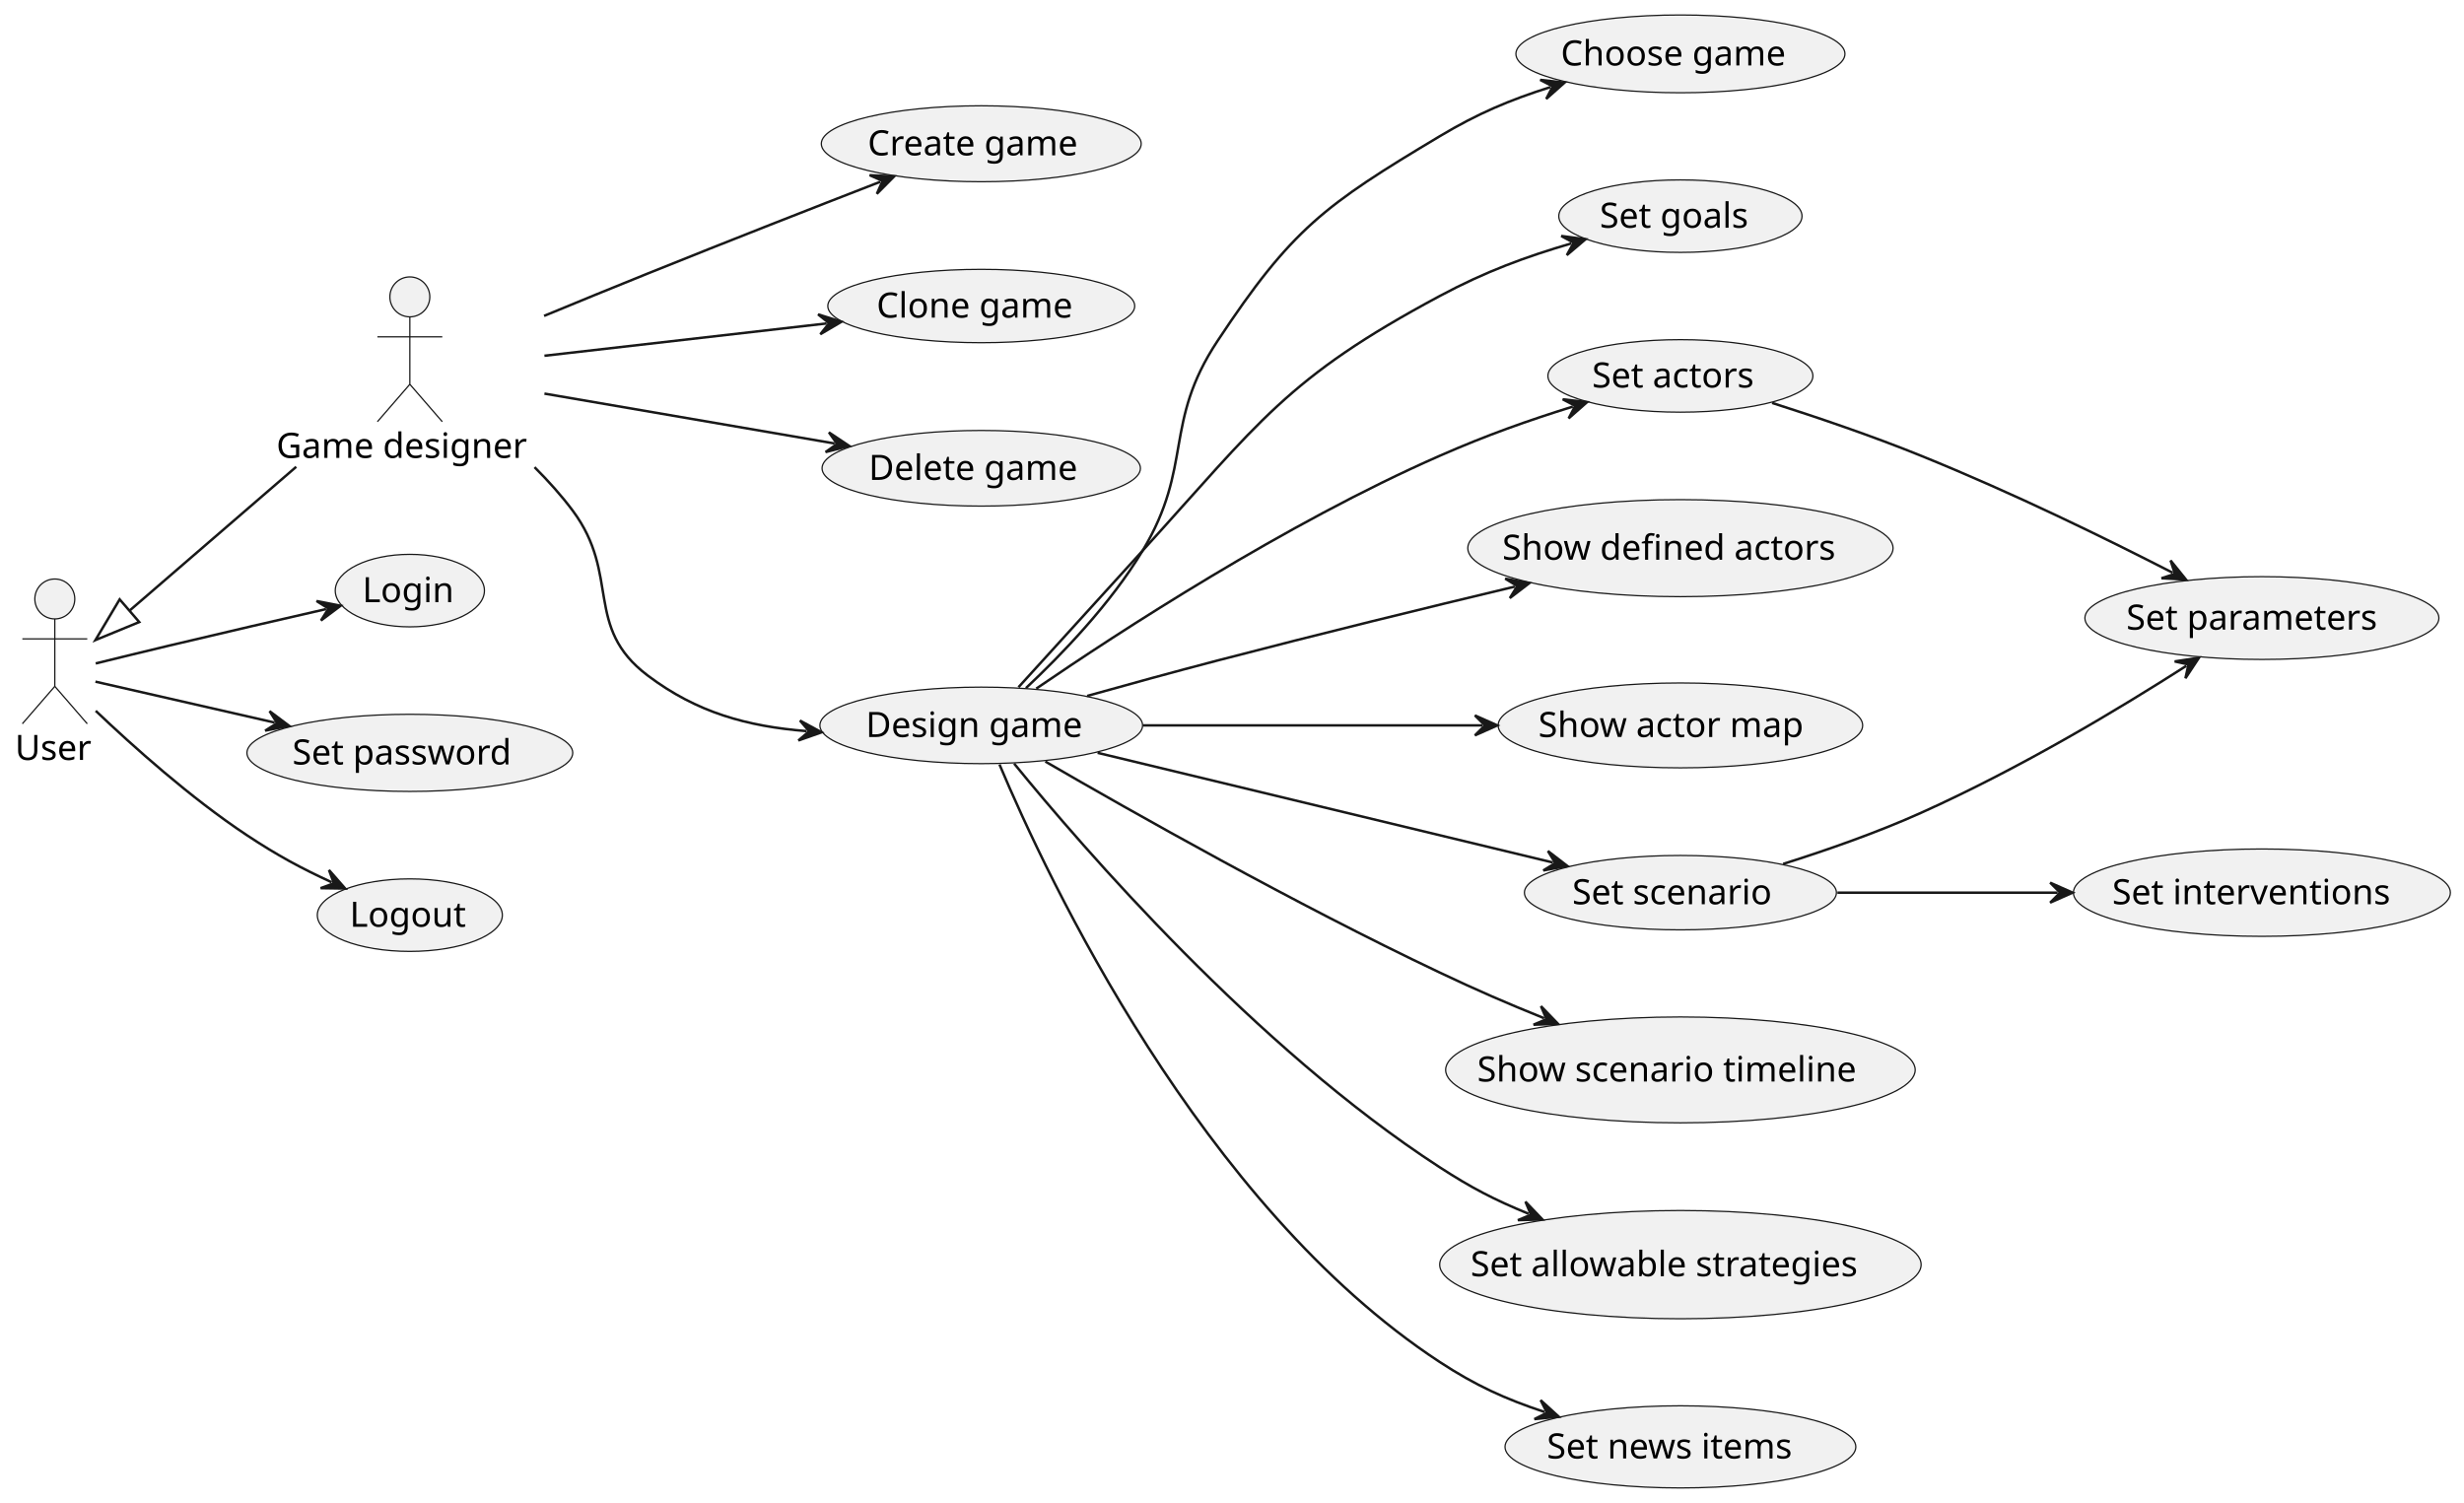
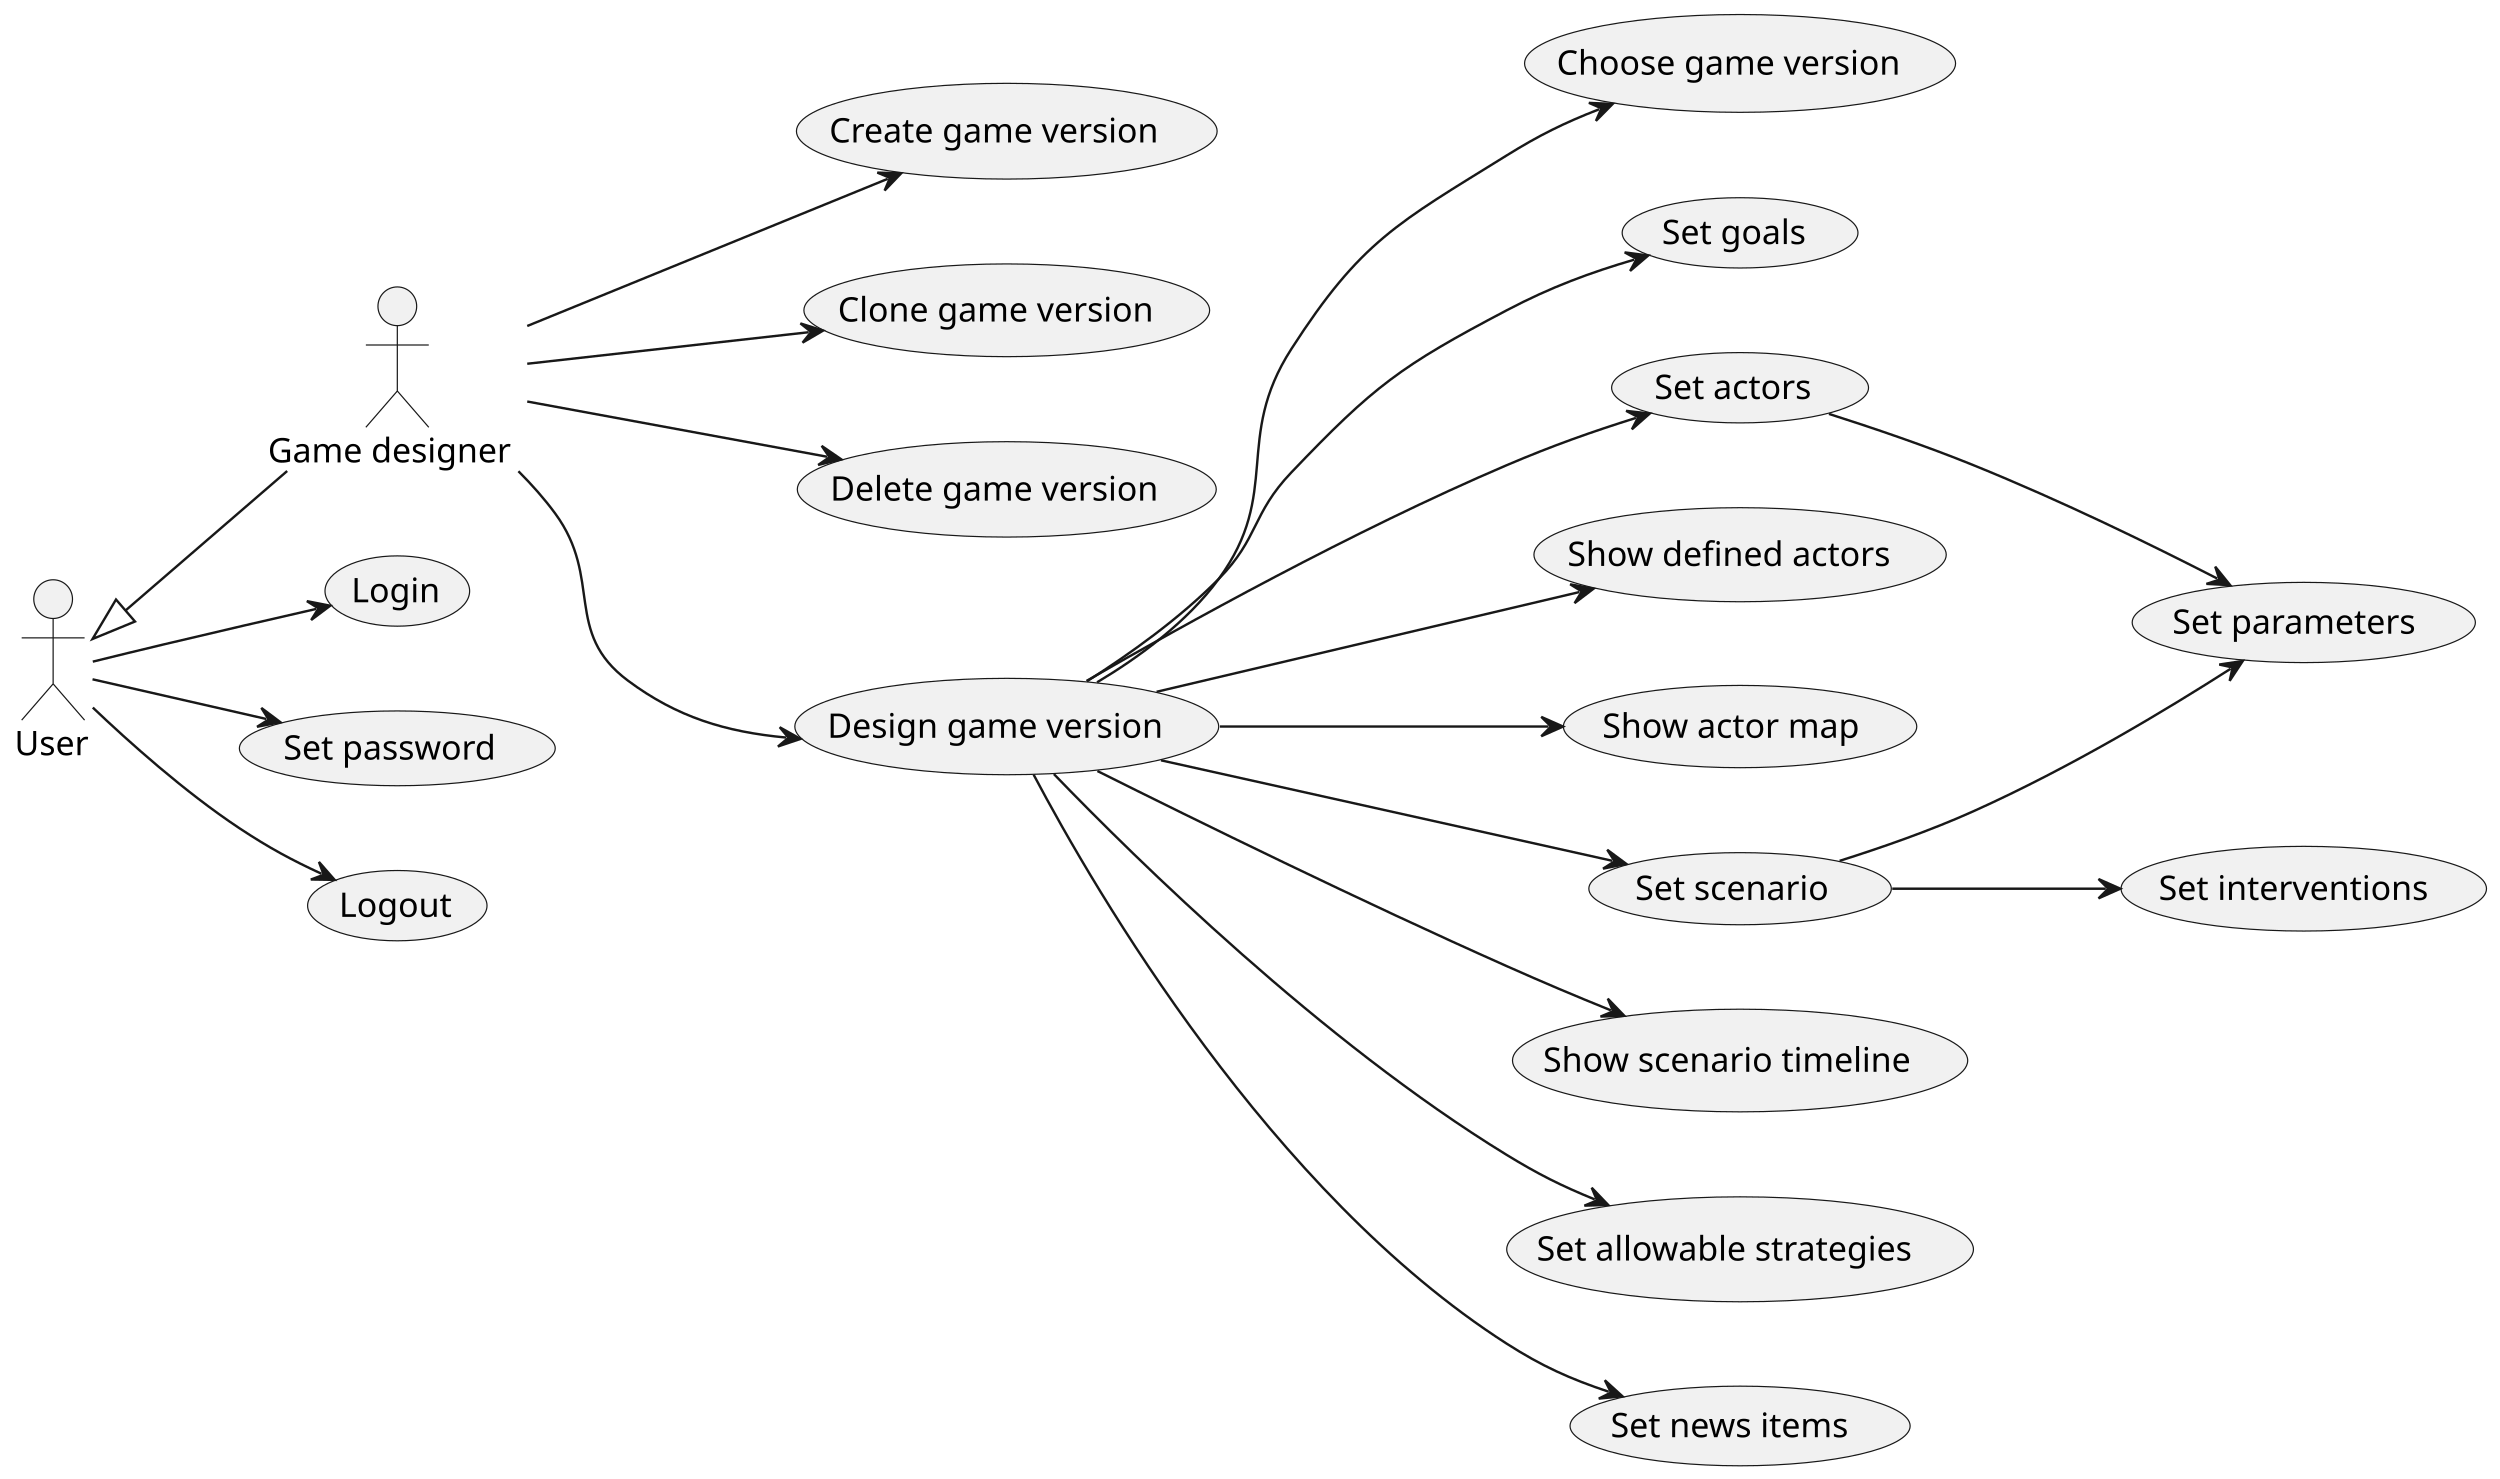
- <svg xmlns="http://www.w3.org/2000/svg" contentStyleType="text/css" data-diagram-type="DESCRIPTION" height="602px" preserveAspectRatio="none" style="width:987px;height:602px;background:#FFFFFF;" version="1.1" viewBox="0 0 987 602" width="987px" zoomAndPan="magnify">
+ <svg xmlns="http://www.w3.org/2000/svg" contentStyleType="text/css" data-diagram-type="DESCRIPTION" height="611px" preserveAspectRatio="none" style="width:1033px;height:611px;background:#FFFFFF;" version="1.1" viewBox="0 0 1033 611" width="1033px" zoomAndPan="magnify">
  <defs />
  <g>
    <g class="entity" data-entity="GD" data-source-line="3" data-uid="ent0002" id="entity_GD">
-       <ellipse cx="164.171" cy="118.93" fill="#F1F1F1" rx="8" ry="8" style="stroke:#181818;stroke-width:0.5;" />
-       <path d="M164.171,126.93 L164.171,153.93 M151.171,134.93 L177.171,134.93 M164.171,153.93 L151.171,168.93 M164.171,153.93 L177.171,168.93" fill="none" style="stroke:#181818;stroke-width:0.5;" />
-       <text fill="#000000" font-family="sans-serif" font-size="14" lengthAdjust="spacing" textLength="106.941" x="110.7" y="183.425">Game designer</text>
+       <ellipse cx="164.171" cy="126.56" fill="#F1F1F1" rx="8" ry="8" style="stroke:#181818;stroke-width:0.5;" />
+       <path d="M164.171,134.56 L164.171,161.56 M151.171,142.56 L177.171,142.56 M164.171,161.56 L151.171,176.56 M164.171,161.56 L177.171,176.56" fill="none" style="stroke:#181818;stroke-width:0.5;" />
+       <text fill="#000000" font-family="sans-serif" font-size="14" lengthAdjust="spacing" textLength="106.941" x="110.7" y="191.055">Game designer</text>
    </g>
    <g class="entity" data-entity="User" data-source-line="4" data-uid="ent0003" id="entity_User">
-       <ellipse cx="21.955" cy="239.93" fill="#F1F1F1" rx="8" ry="8" style="stroke:#181818;stroke-width:0.5;" />
-       <path d="M21.955,247.93 L21.955,274.93 M8.955,255.93 L34.955,255.93 M21.955,274.93 L8.955,289.93 M21.955,274.93 L34.955,289.93" fill="none" style="stroke:#181818;stroke-width:0.5;" />
-       <text fill="#000000" font-family="sans-serif" font-size="14" lengthAdjust="spacing" textLength="31.91" x="6" y="304.425">User</text>
+       <ellipse cx="21.955" cy="247.56" fill="#F1F1F1" rx="8" ry="8" style="stroke:#181818;stroke-width:0.5;" />
+       <path d="M21.955,255.56 L21.955,282.56 M8.955,263.56 L34.955,263.56 M21.955,282.56 L8.955,297.56 M21.955,282.56 L34.955,297.56" fill="none" style="stroke:#181818;stroke-width:0.5;" />
+       <text fill="#000000" font-family="sans-serif" font-size="14" lengthAdjust="spacing" textLength="31.91" x="6" y="312.055">User</text>
    </g>
    <g class="entity" data-entity="Login" data-source-line="6" data-uid="ent0005" id="entity_Login">
-       <ellipse cx="164.17" cy="236.584" fill="#F1F1F1" rx="29.88" ry="14.524" style="stroke:#181818;stroke-width:0.5;" />
-       <text fill="#000000" font-family="sans-serif" font-size="14" lengthAdjust="spacing" textLength="38.015" x="145.163" y="241.232">Login</text>
+       <ellipse cx="164.17" cy="244.214" fill="#F1F1F1" rx="29.88" ry="14.524" style="stroke:#181818;stroke-width:0.5;" />
+       <text fill="#000000" font-family="sans-serif" font-size="14" lengthAdjust="spacing" textLength="38.015" x="145.163" y="248.862">Login</text>
    </g>
    <g class="entity" data-entity="Set password" data-source-line="7" data-uid="ent0007" id="entity_Set password">
-       <ellipse cx="164.168" cy="301.582" fill="#F1F1F1" rx="65.258" ry="15.452" style="stroke:#181818;stroke-width:0.5;" />
-       <text fill="#000000" font-family="sans-serif" font-size="14" lengthAdjust="spacing" textLength="94.151" x="117.092" y="306.23">Set password</text>
+       <ellipse cx="164.168" cy="309.212" fill="#F1F1F1" rx="65.258" ry="15.452" style="stroke:#181818;stroke-width:0.5;" />
+       <text fill="#000000" font-family="sans-serif" font-size="14" lengthAdjust="spacing" textLength="94.151" x="117.092" y="313.86">Set password</text>
    </g>
    <g class="entity" data-entity="Logout" data-source-line="8" data-uid="ent0009" id="entity_Logout">
-       <ellipse cx="164.168" cy="366.584" fill="#F1F1F1" rx="37.068" ry="14.524" style="stroke:#181818;stroke-width:0.5;" />
-       <text fill="#000000" font-family="sans-serif" font-size="14" lengthAdjust="spacing" textLength="48.18" x="140.078" y="371.232">Logout</text>
+       <ellipse cx="164.168" cy="374.214" fill="#F1F1F1" rx="37.068" ry="14.524" style="stroke:#181818;stroke-width:0.5;" />
+       <text fill="#000000" font-family="sans-serif" font-size="14" lengthAdjust="spacing" textLength="48.18" x="140.078" y="378.862">Logout</text>
    </g>
-     <g class="entity" data-entity="Create game" data-source-line="10" data-uid="ent0011" id="entity_Create game">
-       <ellipse cx="393.063" cy="57.584" fill="#F1F1F1" rx="64.073" ry="15.214" style="stroke:#181818;stroke-width:0.5;" />
-       <text fill="#000000" font-family="sans-serif" font-size="14" lengthAdjust="spacing" textLength="90.993" x="347.566" y="62.233">Create game</text>
+     <g class="entity" data-entity="Create game version" data-source-line="10" data-uid="ent0011" id="entity_Create game version">
+       <ellipse cx="416.004" cy="54.213" fill="#F1F1F1" rx="86.914" ry="19.783" style="stroke:#181818;stroke-width:0.5;" />
+       <text fill="#000000" font-family="sans-serif" font-size="14" lengthAdjust="spacing" textLength="146.72" x="342.644" y="58.861">Create game version</text>
    </g>
-     <g class="entity" data-entity="Clone game" data-source-line="12" data-uid="ent0013" id="entity_Clone game">
-       <ellipse cx="393.063" cy="122.585" fill="#F1F1F1" rx="61.473" ry="14.694" style="stroke:#181818;stroke-width:0.5;" />
-       <text fill="#000000" font-family="sans-serif" font-size="14" lengthAdjust="spacing" textLength="83.884" x="351.121" y="127.233">Clone game</text>
+     <g class="entity" data-entity="Clone game version" data-source-line="12" data-uid="ent0013" id="entity_Clone game version">
+       <ellipse cx="415.995" cy="128.215" fill="#F1F1F1" rx="83.825" ry="19.165" style="stroke:#181818;stroke-width:0.5;" />
+       <text fill="#000000" font-family="sans-serif" font-size="14" lengthAdjust="spacing" textLength="139.61" x="346.19" y="132.863">Clone game version</text>
    </g>
-     <g class="entity" data-entity="Delete game" data-source-line="13" data-uid="ent0015" id="entity_Delete game">
-       <ellipse cx="393.055" cy="187.583" fill="#F1F1F1" rx="63.765" ry="15.153" style="stroke:#181818;stroke-width:0.5;" />
-       <text fill="#000000" font-family="sans-serif" font-size="14" lengthAdjust="spacing" textLength="90.166" x="347.972" y="192.232">Delete game</text>
+     <g class="entity" data-entity="Delete game version" data-source-line="13" data-uid="ent0015" id="entity_Delete game version">
+       <ellipse cx="416.003" cy="202.211" fill="#F1F1F1" rx="86.553" ry="19.711" style="stroke:#181818;stroke-width:0.5;" />
+       <text fill="#000000" font-family="sans-serif" font-size="14" lengthAdjust="spacing" textLength="145.893" x="343.057" y="206.859">Delete game version</text>
    </g>
-     <g class="entity" data-entity="Design game" data-source-line="15" data-uid="ent0017" id="entity_Design game">
-       <ellipse cx="393.057" cy="290.577" fill="#F1F1F1" rx="64.637" ry="15.328" style="stroke:#181818;stroke-width:0.5;" />
-       <text fill="#000000" font-family="sans-serif" font-size="14" lengthAdjust="spacing" textLength="92.504" x="346.805" y="295.226">Design game</text>
+     <g class="entity" data-entity="Design game version" data-source-line="15" data-uid="ent0017" id="entity_Design game version">
+       <ellipse cx="415.995" cy="300.205" fill="#F1F1F1" rx="87.575" ry="19.915" style="stroke:#181818;stroke-width:0.5;" />
+       <text fill="#000000" font-family="sans-serif" font-size="14" lengthAdjust="spacing" textLength="148.231" x="341.88" y="304.853">Design game version</text>
    </g>
-     <g class="entity" data-entity="Choose game" data-source-line="16" data-uid="ent0019" id="entity_Choose game">
-       <ellipse cx="673.124" cy="21.581" fill="#F1F1F1" rx="65.904" ry="15.581" style="stroke:#181818;stroke-width:0.5;" />
-       <text fill="#000000" font-family="sans-serif" font-size="14" lengthAdjust="spacing" textLength="95.853" x="625.197" y="26.229">Choose game</text>
+     <g class="entity" data-entity="Choose game version" data-source-line="16" data-uid="ent0019" id="entity_Choose game version">
+       <ellipse cx="718.997" cy="26.209" fill="#F1F1F1" rx="89.047" ry="20.209" style="stroke:#181818;stroke-width:0.5;" />
+       <text fill="#000000" font-family="sans-serif" font-size="14" lengthAdjust="spacing" textLength="151.58" x="643.207" y="30.858">Choose game version</text>
    </g>
    <g class="entity" data-entity="Set goals" data-source-line="17" data-uid="ent0021" id="entity_Set goals">
-       <ellipse cx="673.117" cy="86.584" fill="#F1F1F1" rx="48.718" ry="14.524" style="stroke:#181818;stroke-width:0.5;" />
-       <text fill="#000000" font-family="sans-serif" font-size="14" lengthAdjust="spacing" textLength="64.654" x="640.79" y="91.232">Set goals</text>
+       <ellipse cx="718.997" cy="96.214" fill="#F1F1F1" rx="48.718" ry="14.524" style="stroke:#181818;stroke-width:0.5;" />
+       <text fill="#000000" font-family="sans-serif" font-size="14" lengthAdjust="spacing" textLength="64.654" x="686.67" y="100.862">Set goals</text>
    </g>
    <g class="entity" data-entity="Set actors" data-source-line="18" data-uid="ent0023" id="entity_Set actors">
-       <ellipse cx="673.117" cy="150.584" fill="#F1F1F1" rx="53.078" ry="14.524" style="stroke:#181818;stroke-width:0.5;" />
-       <text fill="#000000" font-family="sans-serif" font-size="14" lengthAdjust="spacing" textLength="70.82" x="637.707" y="155.232">Set actors</text>
+       <ellipse cx="718.997" cy="160.214" fill="#F1F1F1" rx="53.078" ry="14.524" style="stroke:#181818;stroke-width:0.5;" />
+       <text fill="#000000" font-family="sans-serif" font-size="14" lengthAdjust="spacing" textLength="70.82" x="683.587" y="164.862">Set actors</text>
    </g>
    <g class="entity" data-entity="Show defined actors" data-source-line="19" data-uid="ent0025" id="entity_Show defined actors">
-       <ellipse cx="673.124" cy="219.577" fill="#F1F1F1" rx="85.184" ry="19.437" style="stroke:#181818;stroke-width:0.5;" />
-       <text fill="#000000" font-family="sans-serif" font-size="14" lengthAdjust="spacing" textLength="142.748" x="601.75" y="224.225">Show defined actors</text>
+       <ellipse cx="719.004" cy="229.207" fill="#F1F1F1" rx="85.184" ry="19.437" style="stroke:#181818;stroke-width:0.5;" />
+       <text fill="#000000" font-family="sans-serif" font-size="14" lengthAdjust="spacing" textLength="142.748" x="647.63" y="233.855">Show defined actors</text>
    </g>
    <g class="entity" data-entity="Show actor map" data-source-line="20" data-uid="ent0027" id="entity_Show actor map">
-       <ellipse cx="673.119" cy="290.582" fill="#F1F1F1" rx="73.009" ry="17.002" style="stroke:#181818;stroke-width:0.5;" />
-       <text fill="#000000" font-family="sans-serif" font-size="14" lengthAdjust="spacing" textLength="113.866" x="616.186" y="295.23">Show actor map</text>
+       <ellipse cx="718.999" cy="300.212" fill="#F1F1F1" rx="73.009" ry="17.002" style="stroke:#181818;stroke-width:0.5;" />
+       <text fill="#000000" font-family="sans-serif" font-size="14" lengthAdjust="spacing" textLength="113.866" x="662.066" y="304.86">Show actor map</text>
    </g>
    <g class="entity" data-entity="Set scenario" data-source-line="21" data-uid="ent0029" id="entity_Set scenario">
-       <ellipse cx="673.123" cy="357.579" fill="#F1F1F1" rx="62.493" ry="14.899" style="stroke:#181818;stroke-width:0.5;" />
-       <text fill="#000000" font-family="sans-serif" font-size="14" lengthAdjust="spacing" textLength="86.707" x="629.77" y="362.227">Set scenario</text>
+       <ellipse cx="719.003" cy="367.209" fill="#F1F1F1" rx="62.493" ry="14.899" style="stroke:#181818;stroke-width:0.5;" />
+       <text fill="#000000" font-family="sans-serif" font-size="14" lengthAdjust="spacing" textLength="86.707" x="675.65" y="371.857">Set scenario</text>
    </g>
    <g class="entity" data-entity="Show scenario timeline" data-source-line="22" data-uid="ent0031" id="entity_Show scenario timeline">
-       <ellipse cx="673.124" cy="428.579" fill="#F1F1F1" rx="94.044" ry="21.209" style="stroke:#181818;stroke-width:0.5;" />
-       <text fill="#000000" font-family="sans-serif" font-size="14" lengthAdjust="spacing" textLength="162.839" x="591.705" y="433.227">Show scenario timeline</text>
+       <ellipse cx="719.004" cy="438.209" fill="#F1F1F1" rx="94.044" ry="21.209" style="stroke:#181818;stroke-width:0.5;" />
+       <text fill="#000000" font-family="sans-serif" font-size="14" lengthAdjust="spacing" textLength="162.839" x="637.585" y="442.857">Show scenario timeline</text>
    </g>
    <g class="entity" data-entity="Set allowable strategies" data-source-line="23" data-uid="ent0033" id="entity_Set allowable strategies">
-       <ellipse cx="673.121" cy="506.584" fill="#F1F1F1" rx="96.421" ry="21.684" style="stroke:#181818;stroke-width:0.5;" />
-       <text fill="#000000" font-family="sans-serif" font-size="14" lengthAdjust="spacing" textLength="168.137" x="589.052" y="511.233">Set allowable strategies</text>
+       <ellipse cx="719.001" cy="516.214" fill="#F1F1F1" rx="96.421" ry="21.684" style="stroke:#181818;stroke-width:0.5;" />
+       <text fill="#000000" font-family="sans-serif" font-size="14" lengthAdjust="spacing" textLength="168.137" x="634.932" y="520.863">Set allowable strategies</text>
    </g>
    <g class="entity" data-entity="Set news items" data-source-line="24" data-uid="ent0035" id="entity_Set news items">
-       <ellipse cx="673.125" cy="579.583" fill="#F1F1F1" rx="70.265" ry="16.453" style="stroke:#181818;stroke-width:0.5;" />
-       <text fill="#000000" font-family="sans-serif" font-size="14" lengthAdjust="spacing" textLength="107.044" x="619.603" y="584.231">Set news items</text>
+       <ellipse cx="719.005" cy="589.213" fill="#F1F1F1" rx="70.265" ry="16.453" style="stroke:#181818;stroke-width:0.5;" />
+       <text fill="#000000" font-family="sans-serif" font-size="14" lengthAdjust="spacing" textLength="107.044" x="665.483" y="593.861">Set news items</text>
    </g>
    <g class="entity" data-entity="Set parameters" data-source-line="25" data-uid="ent0037" id="entity_Set parameters">
-       <ellipse cx="906.043" cy="247.581" fill="#F1F1F1" rx="70.903" ry="16.581" style="stroke:#181818;stroke-width:0.5;" />
-       <text fill="#000000" font-family="sans-serif" font-size="14" lengthAdjust="spacing" textLength="108.644" x="851.721" y="252.229">Set parameters</text>
+       <ellipse cx="951.923" cy="257.211" fill="#F1F1F1" rx="70.903" ry="16.581" style="stroke:#181818;stroke-width:0.5;" />
+       <text fill="#000000" font-family="sans-serif" font-size="14" lengthAdjust="spacing" textLength="108.644" x="897.601" y="261.859">Set parameters</text>
    </g>
    <g class="entity" data-entity="Set interventions" data-source-line="26" data-uid="ent0039" id="entity_Set interventions">
-       <ellipse cx="906.042" cy="357.58" fill="#F1F1F1" rx="75.502" ry="17.5" style="stroke:#181818;stroke-width:0.5;" />
-       <text fill="#000000" font-family="sans-serif" font-size="14" lengthAdjust="spacing" textLength="119.943" x="846.07" y="362.229">Set interventions</text>
+       <ellipse cx="951.922" cy="367.21" fill="#F1F1F1" rx="75.502" ry="17.5" style="stroke:#181818;stroke-width:0.5;" />
+       <text fill="#000000" font-family="sans-serif" font-size="14" lengthAdjust="spacing" textLength="119.943" x="891.95" y="371.859">Set interventions</text>
    </g>
    <g class="link" data-entity-1="User" data-entity-2="GD" data-source-line="4" data-uid="lnk4" id="link_User_GD">
-       <path d="M51.855,244.638 C71.015,228.098 91.09,210.78 118.66,186.99" fill="none" id="User-backto-GD" style="stroke:#181818;stroke-width:1;" />
-       <polygon fill="none" points="38.23,256.4,55.776,249.18,47.935,240.096,38.23,256.4" style="stroke:#181818;stroke-width:1;" />
+       <path d="M51.855,252.268 C71.015,235.728 91.09,218.41 118.66,194.62" fill="none" id="User-backto-GD" style="stroke:#181818;stroke-width:1;" />
+       <polygon fill="none" points="38.23,264.03,55.776,256.81,47.935,247.726,38.23,264.03" style="stroke:#181818;stroke-width:1;" />
    </g>
    <g class="link" data-entity-1="User" data-entity-2="Login" data-source-line="6" data-uid="lnk6" id="link_User_Login">
-       <path d="M38.34,265.76 C47.02,263.62 58.06,260.92 67.91,258.58 C91.03,253.08 111.501,248.357 130.611,243.988" fill="none" id="User-to-Login" style="stroke:#181818;stroke-width:1;" />
-       <polygon fill="#181818" points="136.46,242.65,126.795,240.757,131.586,243.765,128.578,248.556,136.46,242.65" style="stroke:#181818;stroke-width:1;" />
+       <path d="M38.34,273.39 C47.02,271.25 58.06,268.55 67.91,266.21 C91.03,260.71 111.501,255.988 130.611,251.618" fill="none" id="User-to-Login" style="stroke:#181818;stroke-width:1;" />
+       <polygon fill="#181818" points="136.46,250.28,126.795,248.387,131.586,251.395,128.578,256.186,136.46,250.28" style="stroke:#181818;stroke-width:1;" />
    </g>
    <g class="link" data-entity-1="User" data-entity-2="Set password" data-source-line="7" data-uid="lnk8" id="link_User_Set password">
-       <path d="M38.23,273.06 C56.75,277.29 83.011,283.284 110.031,289.454" fill="none" id="User-to-Set password" style="stroke:#181818;stroke-width:1;" />
-       <polygon fill="#181818" points="115.88,290.79,107.996,284.887,111.005,289.677,106.215,292.686,115.88,290.79" style="stroke:#181818;stroke-width:1;" />
+       <path d="M38.23,280.69 C56.75,284.92 83.011,290.914 110.031,297.084" fill="none" id="User-to-Set password" style="stroke:#181818;stroke-width:1;" />
+       <polygon fill="#181818" points="115.88,298.42,107.996,292.517,111.005,297.307,106.215,300.316,115.88,298.42" style="stroke:#181818;stroke-width:1;" />
    </g>
    <g class="link" data-entity-1="User" data-entity-2="Logout" data-source-line="8" data-uid="lnk10" id="link_User_Logout">
-       <path d="M38.34,284.74 C53.07,298.76 76.34,319.63 98.91,334.58 C111.28,342.77 120.585,347.74 132.835,353.41" fill="none" id="User-to-Logout" style="stroke:#181818;stroke-width:1;" />
-       <polygon fill="#181818" points="138.28,355.93,131.793,348.52,133.743,353.83,128.432,355.78,138.28,355.93" style="stroke:#181818;stroke-width:1;" />
+       <path d="M38.34,292.37 C53.07,306.39 76.34,327.26 98.91,342.21 C111.28,350.4 120.585,355.37 132.835,361.04" fill="none" id="User-to-Logout" style="stroke:#181818;stroke-width:1;" />
+       <polygon fill="#181818" points="138.28,363.56,131.793,356.15,133.743,361.46,128.432,363.41,138.28,363.56" style="stroke:#181818;stroke-width:1;" />
    </g>
-     <g class="link" data-entity-1="GD" data-entity-2="Create game" data-source-line="10" data-uid="lnk12" id="link_GD_Create game">
-       <path d="M217.94,126.54 C231.44,120.96 245.96,115 259.43,109.58 C292.92,96.08 325.757,83.242 352.597,72.822" fill="none" id="GD-to-Create game" style="stroke:#181818;stroke-width:1;" />
-       <polygon fill="#181818" points="358.19,70.65,348.352,70.178,353.529,72.46,351.248,77.636,358.19,70.65" style="stroke:#181818;stroke-width:1;" />
+     <g class="link" data-entity-1="GD" data-entity-2="Create game version" data-source-line="10" data-uid="lnk12" id="link_GD_Create game version">
+       <path d="M217.85,134.7 C263.8,115.94 324.075,91.328 366.795,73.888" fill="none" id="GD-to-Create game version" style="stroke:#181818;stroke-width:1;" />
+       <polygon fill="#181818" points="372.35,71.62,362.506,71.318,367.721,73.51,365.529,78.725,372.35,71.62" style="stroke:#181818;stroke-width:1;" />
    </g>
-     <g class="link" data-entity-1="GD" data-entity-2="Clone game" data-source-line="12" data-uid="lnk14" id="link_GD_Clone game">
-       <path d="M218.08,142.51 C253.83,138.42 294.959,133.702 331.129,129.562" fill="none" id="GD-to-Clone game" style="stroke:#181818;stroke-width:1;" />
-       <polygon fill="#181818" points="337.09,128.88,327.693,125.929,332.122,129.449,328.603,133.877,337.09,128.88" style="stroke:#181818;stroke-width:1;" />
+     <g class="link" data-entity-1="GD" data-entity-2="Clone game version" data-source-line="12" data-uid="lnk14" id="link_GD_Clone game version">
+       <path d="M217.85,150.3 C253.35,146.32 294.757,141.689 334.157,137.269" fill="none" id="GD-to-Clone game version" style="stroke:#181818;stroke-width:1;" />
+       <polygon fill="#181818" points="340.12,136.6,330.73,133.628,335.151,137.157,331.622,141.578,340.12,136.6" style="stroke:#181818;stroke-width:1;" />
    </g>
-     <g class="link" data-entity-1="GD" data-entity-2="Delete game" data-source-line="13" data-uid="lnk16" id="link_GD_Delete game">
-       <path d="M218.08,157.67 C254.88,164 297.777,171.374 334.327,177.654" fill="none" id="GD-to-Delete game" style="stroke:#181818;stroke-width:1;" />
-       <polygon fill="#181818" points="340.24,178.67,332.047,173.204,335.312,177.823,330.693,181.088,340.24,178.67" style="stroke:#181818;stroke-width:1;" />
+     <g class="link" data-entity-1="GD" data-entity-2="Delete game version" data-source-line="13" data-uid="lnk16" id="link_GD_Delete game version">
+       <path d="M217.85,165.91 C255.64,172.87 300.979,181.213 341.739,188.723" fill="none" id="GD-to-Delete game version" style="stroke:#181818;stroke-width:1;" />
+       <polygon fill="#181818" points="347.64,189.81,339.514,184.245,342.723,188.904,338.064,192.113,347.64,189.81" style="stroke:#181818;stroke-width:1;" />
    </g>
-     <g class="link" data-entity-1="GD" data-entity-2="Design game" data-source-line="15" data-uid="lnk18" id="link_GD_Design game">
-       <path d="M214.12,187.15 C219.65,192.66 224.92,198.53 229.43,204.58 C248.68,230.42 233.71,251.16 259.43,270.58 C279.12,285.46 299.269,290.961 323.119,292.871" fill="none" id="GD-to-Design game" style="stroke:#181818;stroke-width:1;" />
-       <polygon fill="#181818" points="329.1,293.35,320.448,288.644,324.116,292.951,319.809,296.619,329.1,293.35" style="stroke:#181818;stroke-width:1;" />
-       <text fill="#000000" font-family="sans-serif" font-size="13" lengthAdjust="spacing" textLength="37.191" x="260.43" y="191.647">         </text>
-       <text fill="#000000" font-family="sans-serif" font-size="13" lengthAdjust="spacing" textLength="4.132" x="276.959" y="206.78"> </text>
-       <text fill="#000000" font-family="sans-serif" font-size="13" lengthAdjust="spacing" textLength="4.132" x="276.959" y="221.912"> </text>
-       <text fill="#000000" font-family="sans-serif" font-size="13" lengthAdjust="spacing" textLength="4.132" x="276.959" y="237.045"> </text>
-       <text fill="#000000" font-family="sans-serif" font-size="13" lengthAdjust="spacing" textLength="4.132" x="276.959" y="252.178"> </text>
-       <text fill="#000000" font-family="sans-serif" font-size="13" lengthAdjust="spacing" textLength="4.132" x="276.959" y="267.311"> </text>
+     <g class="link" data-entity-1="GD" data-entity-2="Design game version" data-source-line="15" data-uid="lnk18" id="link_GD_Design game version">
+       <path d="M214.21,194.71 C219.73,200.23 224.97,206.12 229.43,212.21 C249.18,239.19 232.63,261.21 259.43,281.21 C279.71,296.34 299.806,302.435 324.796,304.755" fill="none" id="GD-to-Design game version" style="stroke:#181818;stroke-width:1;" />
+       <polygon fill="#181818" points="330.77,305.31,322.178,300.495,325.791,304.848,321.439,308.461,330.77,305.31" style="stroke:#181818;stroke-width:1;" />
+       <text fill="#000000" font-family="sans-serif" font-size="13" lengthAdjust="spacing" textLength="37.191" x="260.43" y="202.277">         </text>
+       <text fill="#000000" font-family="sans-serif" font-size="13" lengthAdjust="spacing" textLength="4.132" x="276.959" y="217.41"> </text>
+       <text fill="#000000" font-family="sans-serif" font-size="13" lengthAdjust="spacing" textLength="4.132" x="276.959" y="232.542"> </text>
+       <text fill="#000000" font-family="sans-serif" font-size="13" lengthAdjust="spacing" textLength="4.132" x="276.959" y="247.675"> </text>
+       <text fill="#000000" font-family="sans-serif" font-size="13" lengthAdjust="spacing" textLength="4.132" x="276.959" y="262.808"> </text>
+       <text fill="#000000" font-family="sans-serif" font-size="13" lengthAdjust="spacing" textLength="4.132" x="276.959" y="277.941"> </text>
    </g>
-     <g class="link" data-entity-1="Design game" data-entity-2="Choose game" data-source-line="16" data-uid="lnk20" id="link_Design game_Choose game">
-       <path d="M410.96,275.64 C425.09,262.38 444.94,241.84 457.7,220.58 C478.1,186.58 465.82,169.64 487.7,136.58 C517.39,91.73 530.53,82.17 576.7,54.58 C592.05,45.4 604.592,40.117 621.022,34.897" fill="none" id="Design game-to-Choose game" style="stroke:#181818;stroke-width:1;" />
-       <polygon fill="#181818" points="626.74,33.08,616.951,31.993,621.975,34.594,619.374,39.617,626.74,33.08" style="stroke:#181818;stroke-width:1;" />
-       <text fill="#000000" font-family="sans-serif" font-size="13" lengthAdjust="spacing" textLength="57.852" x="488.7" y="69.647">              </text>
+     <g class="link" data-entity-1="Design game version" data-entity-2="Choose game version" data-source-line="16" data-uid="lnk20" id="link_Design game version_Choose game version">
+       <path d="M453.31,281.93 C470.72,271.53 490.55,257.02 503.58,239.21 C529.71,203.47 509.6,181.43 533.58,144.21 C562.38,99.49 577.39,92.26 622.58,64.21 C636.06,55.84 646.114,50.88 660.784,45.13" fill="none" id="Design game version-to-Choose game version" style="stroke:#181818;stroke-width:1;" />
+       <polygon fill="#181818" points="666.37,42.94,656.531,42.5,661.715,44.765,659.45,49.949,666.37,42.94" style="stroke:#181818;stroke-width:1;" />
+       <text fill="#000000" font-family="sans-serif" font-size="13" lengthAdjust="spacing" textLength="57.852" x="534.58" y="80.277">              </text>
    </g>
-     <g class="link" data-entity-1="Design game" data-entity-2="Set goals" data-source-line="17" data-uid="lnk22" id="link_Design game_Set goals">
-       <path d="M407.97,275.28 C420.86,261.1 440.58,239.41 457.7,220.58 C504.56,169.03 515.29,151.45 576.7,118.58 C595.03,108.76 611.182,102.846 629.382,97.516" fill="none" id="Design game-to-Set goals" style="stroke:#181818;stroke-width:1;" />
-       <polygon fill="#181818" points="635.14,95.83,625.379,94.521,630.341,97.235,627.627,102.198,635.14,95.83" style="stroke:#181818;stroke-width:1;" />
+     <g class="link" data-entity-1="Design game version" data-entity-2="Set goals" data-source-line="17" data-uid="lnk22" id="link_Design game version_Set goals">
+       <path d="M449.14,281.5 C466.43,270.51 487.45,255.58 503.58,239.21 C520.18,222.34 517.24,212.33 533.58,195.21 C567.76,159.39 578.76,151.26 622.58,128.21 C640.98,118.52 657.135,112.627 675.315,107.267" fill="none" id="Design game version-to-Set goals" style="stroke:#181818;stroke-width:1;" />
+       <polygon fill="#181818" points="681.07,105.57,671.306,104.278,676.274,106.984,673.569,111.952,681.07,105.57" style="stroke:#181818;stroke-width:1;" />
    </g>
-     <g class="link" data-entity-1="Design game" data-entity-2="Set actors" data-source-line="18" data-uid="lnk24" id="link_Design game_Set actors">
-       <path d="M415.09,275.85 C448.17,253.21 514.97,209.66 576.7,182.58 C595.74,174.22 611.973,168.51 630.023,162.869" fill="none" id="Design game-to-Set actors" style="stroke:#181818;stroke-width:1;" />
-       <polygon fill="#181818" points="635.75,161.08,625.967,159.946,630.978,162.571,628.353,167.582,635.75,161.08" style="stroke:#181818;stroke-width:1;" />
+     <g class="link" data-entity-1="Design game version" data-entity-2="Set actors" data-source-line="18" data-uid="lnk24" id="link_Design game version_Set actors">
+       <path d="M448.97,281.35 C488.75,258.38 559.18,219.28 622.58,192.21 C641.7,184.04 657.936,178.35 675.966,172.68" fill="none" id="Design game version-to-Set actors" style="stroke:#181818;stroke-width:1;" />
+       <polygon fill="#181818" points="681.69,170.88,671.905,169.764,676.92,172.38,674.304,177.396,681.69,170.88" style="stroke:#181818;stroke-width:1;" />
    </g>
-     <g class="link" data-entity-1="Design game" data-entity-2="Show defined actors" data-source-line="19" data-uid="lnk26" id="link_Design game_Show defined actors">
-       <path d="M435.47,278.78 C451.73,274.22 470.56,269.05 487.7,264.58 C529.32,253.72 570.594,243.635 606.784,234.985" fill="none" id="Design game-to-Show defined actors" style="stroke:#181818;stroke-width:1;" />
-       <polygon fill="#181818" points="612.62,233.59,602.937,231.792,607.757,234.752,604.796,239.573,612.62,233.59" style="stroke:#181818;stroke-width:1;" />
+     <g class="link" data-entity-1="Design game version" data-entity-2="Show defined actors" data-source-line="19" data-uid="lnk26" id="link_Design game version_Show defined actors">
+       <path d="M477.91,285.84 C530.56,273.42 600.37,256.947 652.62,244.627" fill="none" id="Design game version-to-Show defined actors" style="stroke:#181818;stroke-width:1;" />
+       <polygon fill="#181818" points="658.46,243.25,648.782,241.422,653.593,244.398,650.618,249.209,658.46,243.25" style="stroke:#181818;stroke-width:1;" />
    </g>
-     <g class="link" data-entity-1="Design game" data-entity-2="Show actor map" data-source-line="20" data-uid="lnk28" id="link_Design game_Show actor map">
-       <path d="M457.86,290.58 C500.18,290.58 549.83,290.58 593.8,290.58" fill="none" id="Design game-to-Show actor map" style="stroke:#181818;stroke-width:1;" />
-       <polygon fill="#181818" points="599.8,290.58,590.8,286.58,594.8,290.58,590.8,294.58,599.8,290.58" style="stroke:#181818;stroke-width:1;" />
+     <g class="link" data-entity-1="Design game version" data-entity-2="Show actor map" data-source-line="20" data-uid="lnk28" id="link_Design game version_Show actor map">
+       <path d="M504.06,300.21 C549.03,300.21 597.25,300.21 639.85,300.21" fill="none" id="Design game version-to-Show actor map" style="stroke:#181818;stroke-width:1;" />
+       <polygon fill="#181818" points="645.85,300.21,636.85,296.21,640.85,300.21,636.85,304.21,645.85,300.21" style="stroke:#181818;stroke-width:1;" />
    </g>
-     <g class="link" data-entity-1="Design game" data-entity-2="Set scenario" data-source-line="21" data-uid="lnk30" id="link_Design game_Set scenario">
-       <path d="M439.67,301.57 C491.74,314.11 570.537,333.094 622.037,345.504" fill="none" id="Design game-to-Set scenario" style="stroke:#181818;stroke-width:1;" />
-       <polygon fill="#181818" points="627.87,346.91,620.058,340.913,623.009,345.739,618.183,348.69,627.87,346.91" style="stroke:#181818;stroke-width:1;" />
+     <g class="link" data-entity-1="Design game version" data-entity-2="Set scenario" data-source-line="21" data-uid="lnk30" id="link_Design game version_Set scenario">
+       <path d="M479.73,314.17 C537.11,326.94 614.783,344.236 666.173,355.676" fill="none" id="Design game version-to-Set scenario" style="stroke:#181818;stroke-width:1;" />
+       <polygon fill="#181818" points="672.03,356.98,664.114,351.12,667.149,355.894,662.376,358.929,672.03,356.98" style="stroke:#181818;stroke-width:1;" />
    </g>
-     <g class="link" data-entity-1="Design game" data-entity-2="Show scenario timeline" data-source-line="22" data-uid="lnk32" id="link_Design game_Show scenario timeline">
-       <path d="M418.73,305.06 C453.42,325.18 518.84,362.17 576.7,389.58 C591.9,396.78 603.248,401.7 618.548,407.89" fill="none" id="Design game-to-Show scenario timeline" style="stroke:#181818;stroke-width:1;" />
-       <polygon fill="#181818" points="624.11,410.14,617.267,403.057,619.475,408.265,614.267,410.473,624.11,410.14" style="stroke:#181818;stroke-width:1;" />
+     <g class="link" data-entity-1="Design game version" data-entity-2="Show scenario timeline" data-source-line="22" data-uid="lnk32" id="link_Design game version_Show scenario timeline">
+       <path d="M453.45,318.59 C494.3,339 562.67,372.57 622.58,399.21 C638.28,406.19 650.06,411.164 665.61,417.474" fill="none" id="Design game version-to-Show scenario timeline" style="stroke:#181818;stroke-width:1;" />
+       <polygon fill="#181818" points="671.17,419.73,664.335,412.639,666.537,417.85,661.326,420.052,671.17,419.73" style="stroke:#181818;stroke-width:1;" />
    </g>
-     <g class="link" data-entity-1="Design game" data-entity-2="Set allowable strategies" data-source-line="23" data-uid="lnk34" id="link_Design game_Set allowable strategies">
-       <path d="M406.23,305.88 C433.51,339.34 502.97,419.78 576.7,467.58 C589.31,475.76 598.369,480.492 612.309,486.212" fill="none" id="Design game-to-Set allowable strategies" style="stroke:#181818;stroke-width:1;" />
-       <polygon fill="#181818" points="617.86,488.49,611.052,481.373,613.234,486.592,608.015,488.774,617.86,488.49" style="stroke:#181818;stroke-width:1;" />
+     <g class="link" data-entity-1="Design game version" data-entity-2="Set allowable strategies" data-source-line="23" data-uid="lnk34" id="link_Design game version_Set allowable strategies">
+       <path d="M435.46,319.84 C469.59,355.22 546.06,430.36 622.58,477.21 C635.55,485.15 644.877,489.848 658.957,495.608" fill="none" id="Design game version-to-Set allowable strategies" style="stroke:#181818;stroke-width:1;" />
+       <polygon fill="#181818" points="664.51,497.88,657.695,490.77,659.882,495.987,654.665,498.175,664.51,497.88" style="stroke:#181818;stroke-width:1;" />
    </g>
-     <g class="link" data-entity-1="Design game" data-entity-2="Set news items" data-source-line="24" data-uid="lnk36" id="link_Design game_Set news items">
-       <path d="M400.37,306.25 C419.43,351.46 481.06,482.89 576.7,545.58 C591.12,555.02 602.785,560.33 618.725,565.62" fill="none" id="Design game-to-Set news items" style="stroke:#181818;stroke-width:1;" />
-       <polygon fill="#181818" points="624.42,567.51,617.138,560.879,619.674,565.935,614.618,568.472,624.42,567.51" style="stroke:#181818;stroke-width:1;" />
+     <g class="link" data-entity-1="Design game version" data-entity-2="Set news items" data-source-line="24" data-uid="lnk36" id="link_Design game version_Set news items">
+       <path d="M427.1,320.11 C452.7,368.48 525.11,492.82 622.58,555.21 C637.09,564.5 648.787,569.766 664.717,575.066" fill="none" id="Design game version-to-Set news items" style="stroke:#181818;stroke-width:1;" />
+       <polygon fill="#181818" points="670.41,576.96,663.133,570.323,665.666,575.381,660.607,577.914,670.41,576.96" style="stroke:#181818;stroke-width:1;" />
    </g>
    <g class="link" data-entity-1="Set scenario" data-entity-2="Set parameters" data-source-line="25" data-uid="lnk38" id="link_Set scenario_Set parameters">
-       <path d="M714.26,346.07 C731.57,340.61 751.86,333.54 769.54,325.58 C810.14,307.31 849.274,283.661 875.794,266.711" fill="none" id="Set scenario-to-Set parameters" style="stroke:#181818;stroke-width:1;" />
-       <polygon fill="#181818" points="880.85,263.48,871.112,264.957,876.637,266.173,875.421,271.697,880.85,263.48" style="stroke:#181818;stroke-width:1;" />
+       <path d="M760.13,355.7 C777.44,350.24 797.73,343.17 815.42,335.21 C856.01,316.94 895.144,293.29 921.674,276.34" fill="none" id="Set scenario-to-Set parameters" style="stroke:#181818;stroke-width:1;" />
+       <polygon fill="#181818" points="926.73,273.11,916.992,274.585,922.516,275.802,921.299,281.326,926.73,273.11" style="stroke:#181818;stroke-width:1;" />
    </g>
    <g class="link" data-entity-1="Set scenario" data-entity-2="Set interventions" data-source-line="26" data-uid="lnk40" id="link_Set scenario_Set interventions">
-       <path d="M736,357.58 C765,357.58 793.78,357.58 824.23,357.58" fill="none" id="Set scenario-to-Set interventions" style="stroke:#181818;stroke-width:1;" />
-       <polygon fill="#181818" points="830.23,357.58,821.23,353.58,825.23,357.58,821.23,361.58,830.23,357.58" style="stroke:#181818;stroke-width:1;" />
+       <path d="M781.88,367.21 C810.87,367.21 839.65,367.21 870.11,367.21" fill="none" id="Set scenario-to-Set interventions" style="stroke:#181818;stroke-width:1;" />
+       <polygon fill="#181818" points="876.11,367.21,867.11,363.21,871.11,367.21,867.11,371.21,876.11,367.21" style="stroke:#181818;stroke-width:1;" />
    </g>
    <g class="link" data-entity-1="Set actors" data-entity-2="Set parameters" data-source-line="27" data-uid="lnk41" id="link_Set actors_Set parameters">
-       <path d="M709.85,161.4 C727.93,167.17 750.11,174.69 769.54,182.58 C806.9,197.73 843.18,215.534 870.31,229.434" fill="none" id="Set actors-to-Set parameters" style="stroke:#181818;stroke-width:1;" />
-       <polygon fill="#181818" points="875.65,232.17,869.464,224.506,871.2,229.89,865.816,231.626,875.65,232.17" style="stroke:#181818;stroke-width:1;" />
+       <path d="M755.72,171.03 C773.81,176.8 795.99,184.32 815.42,192.21 C852.77,207.36 889.05,225.164 916.18,239.064" fill="none" id="Set actors-to-Set parameters" style="stroke:#181818;stroke-width:1;" />
+       <polygon fill="#181818" points="921.52,241.8,915.334,234.136,917.07,239.52,911.686,241.256,921.52,241.8" style="stroke:#181818;stroke-width:1;" />
    </g>
  </g>
</svg>
